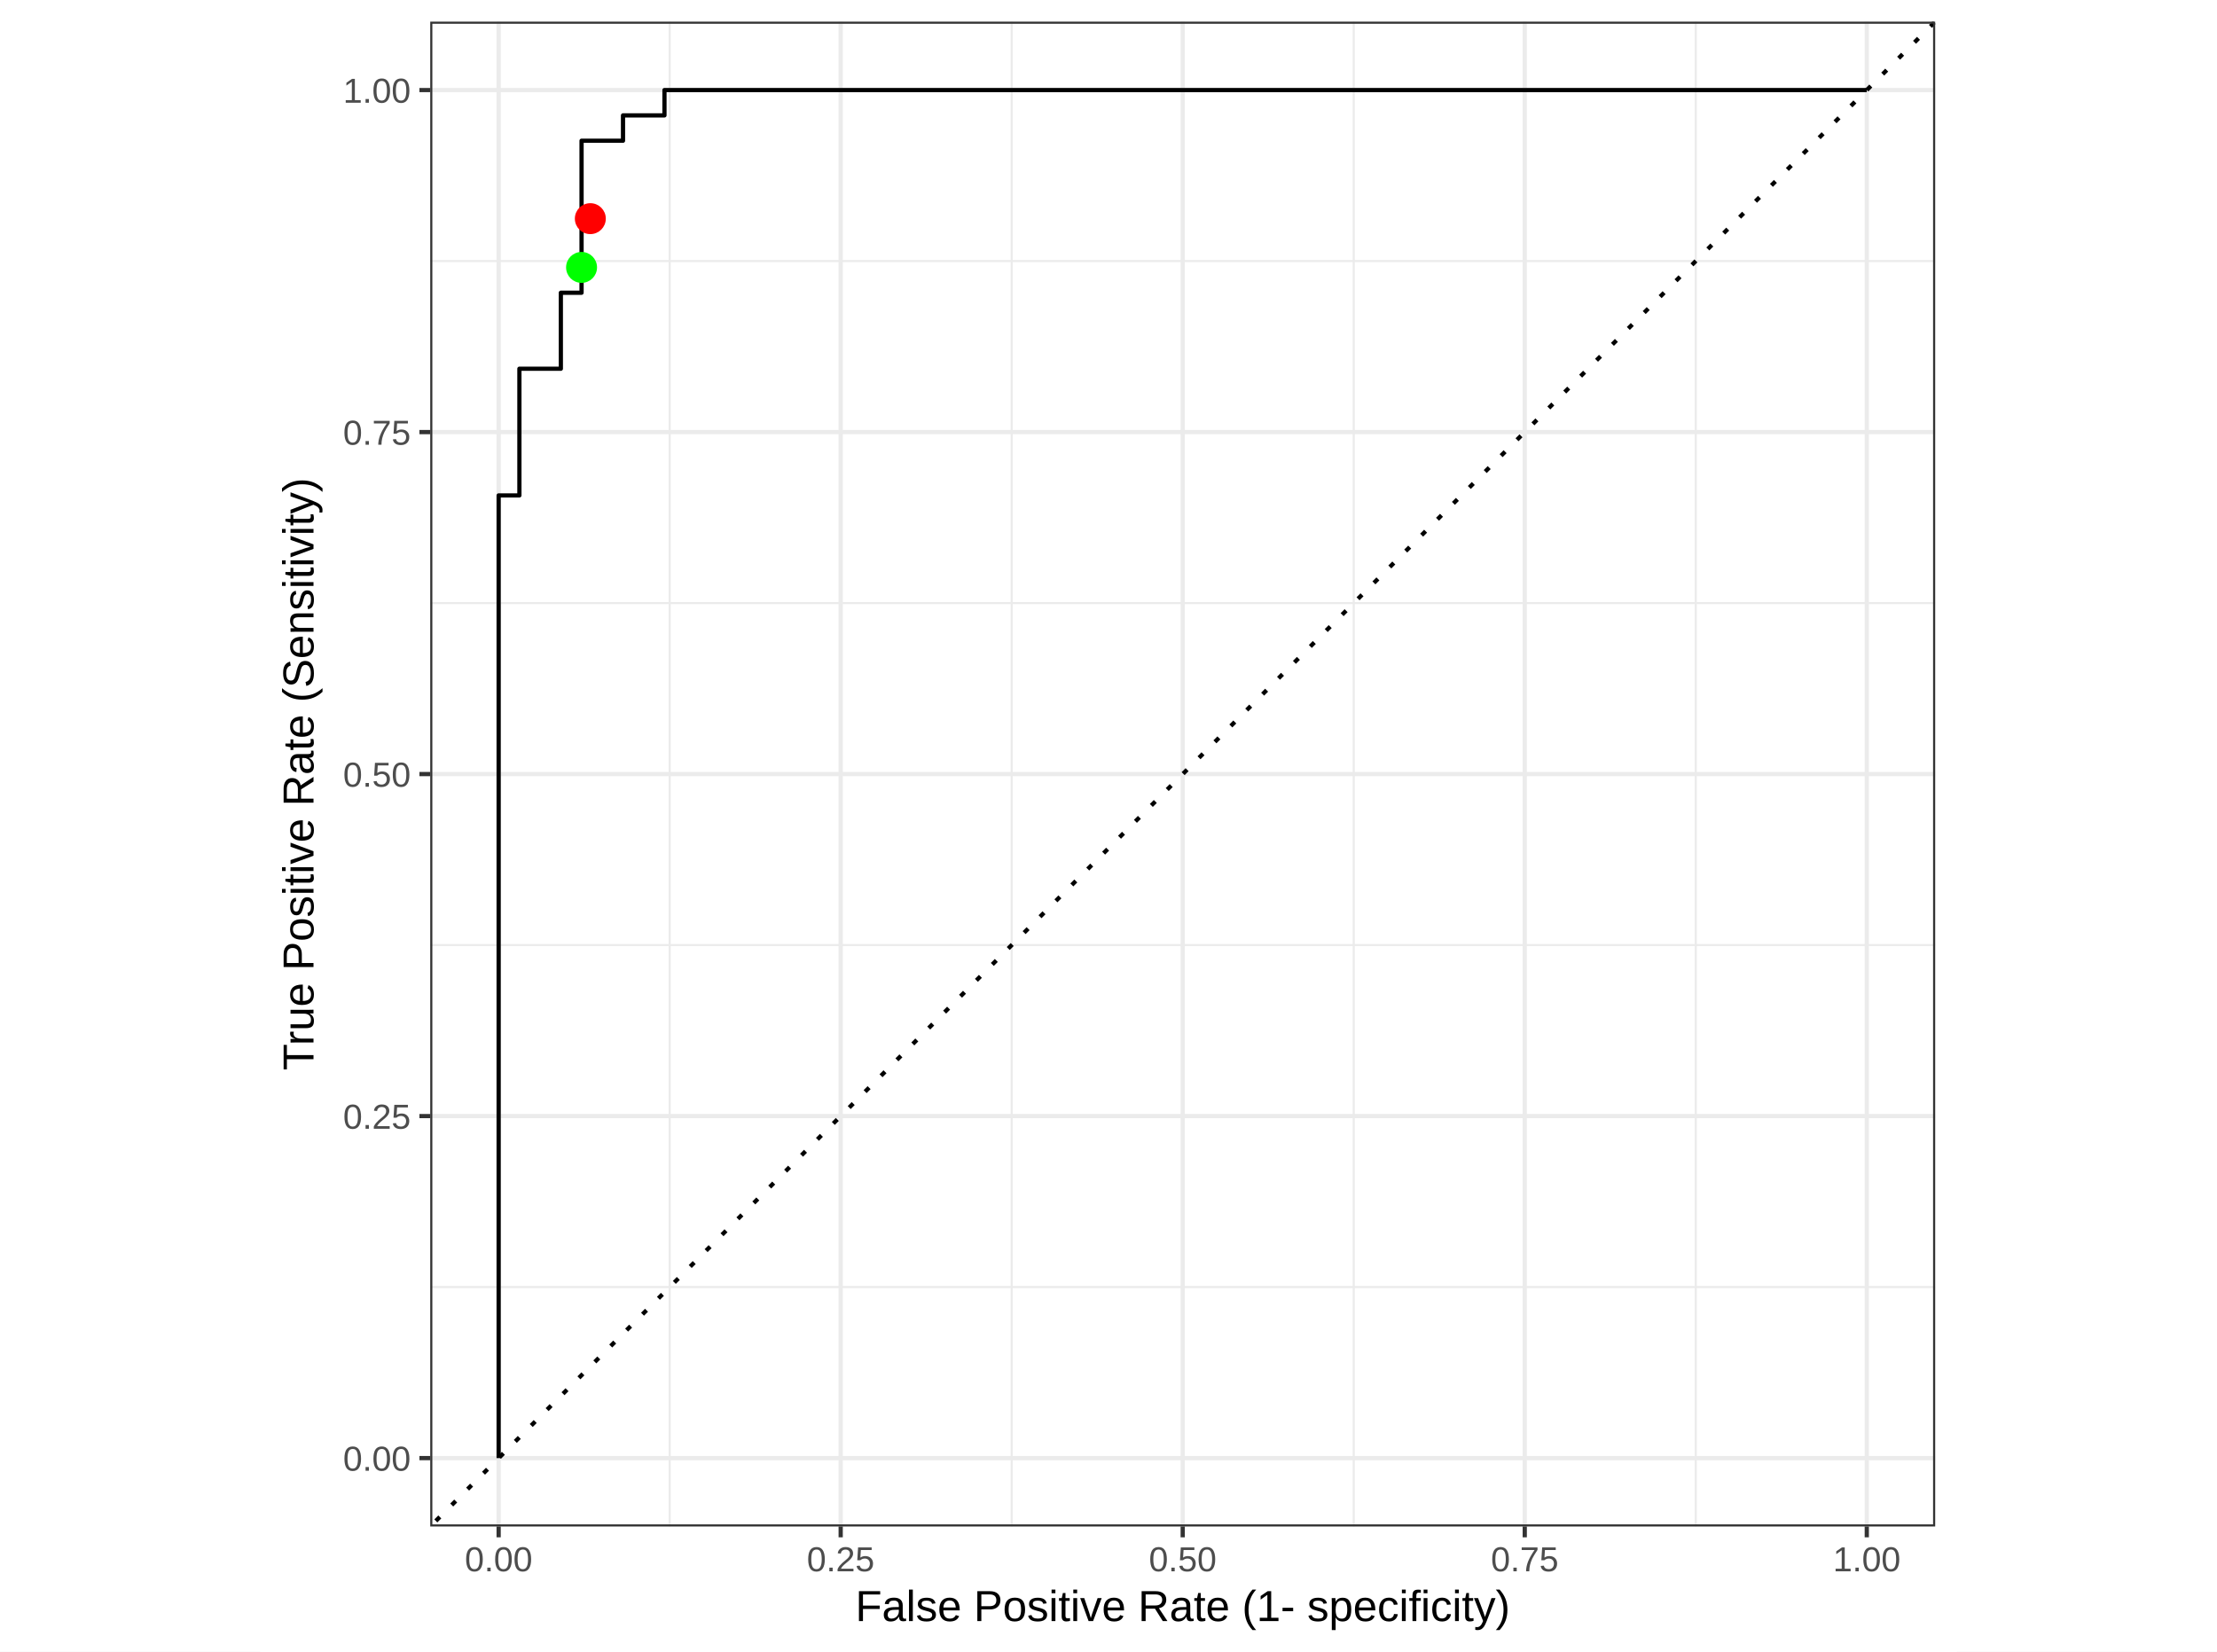
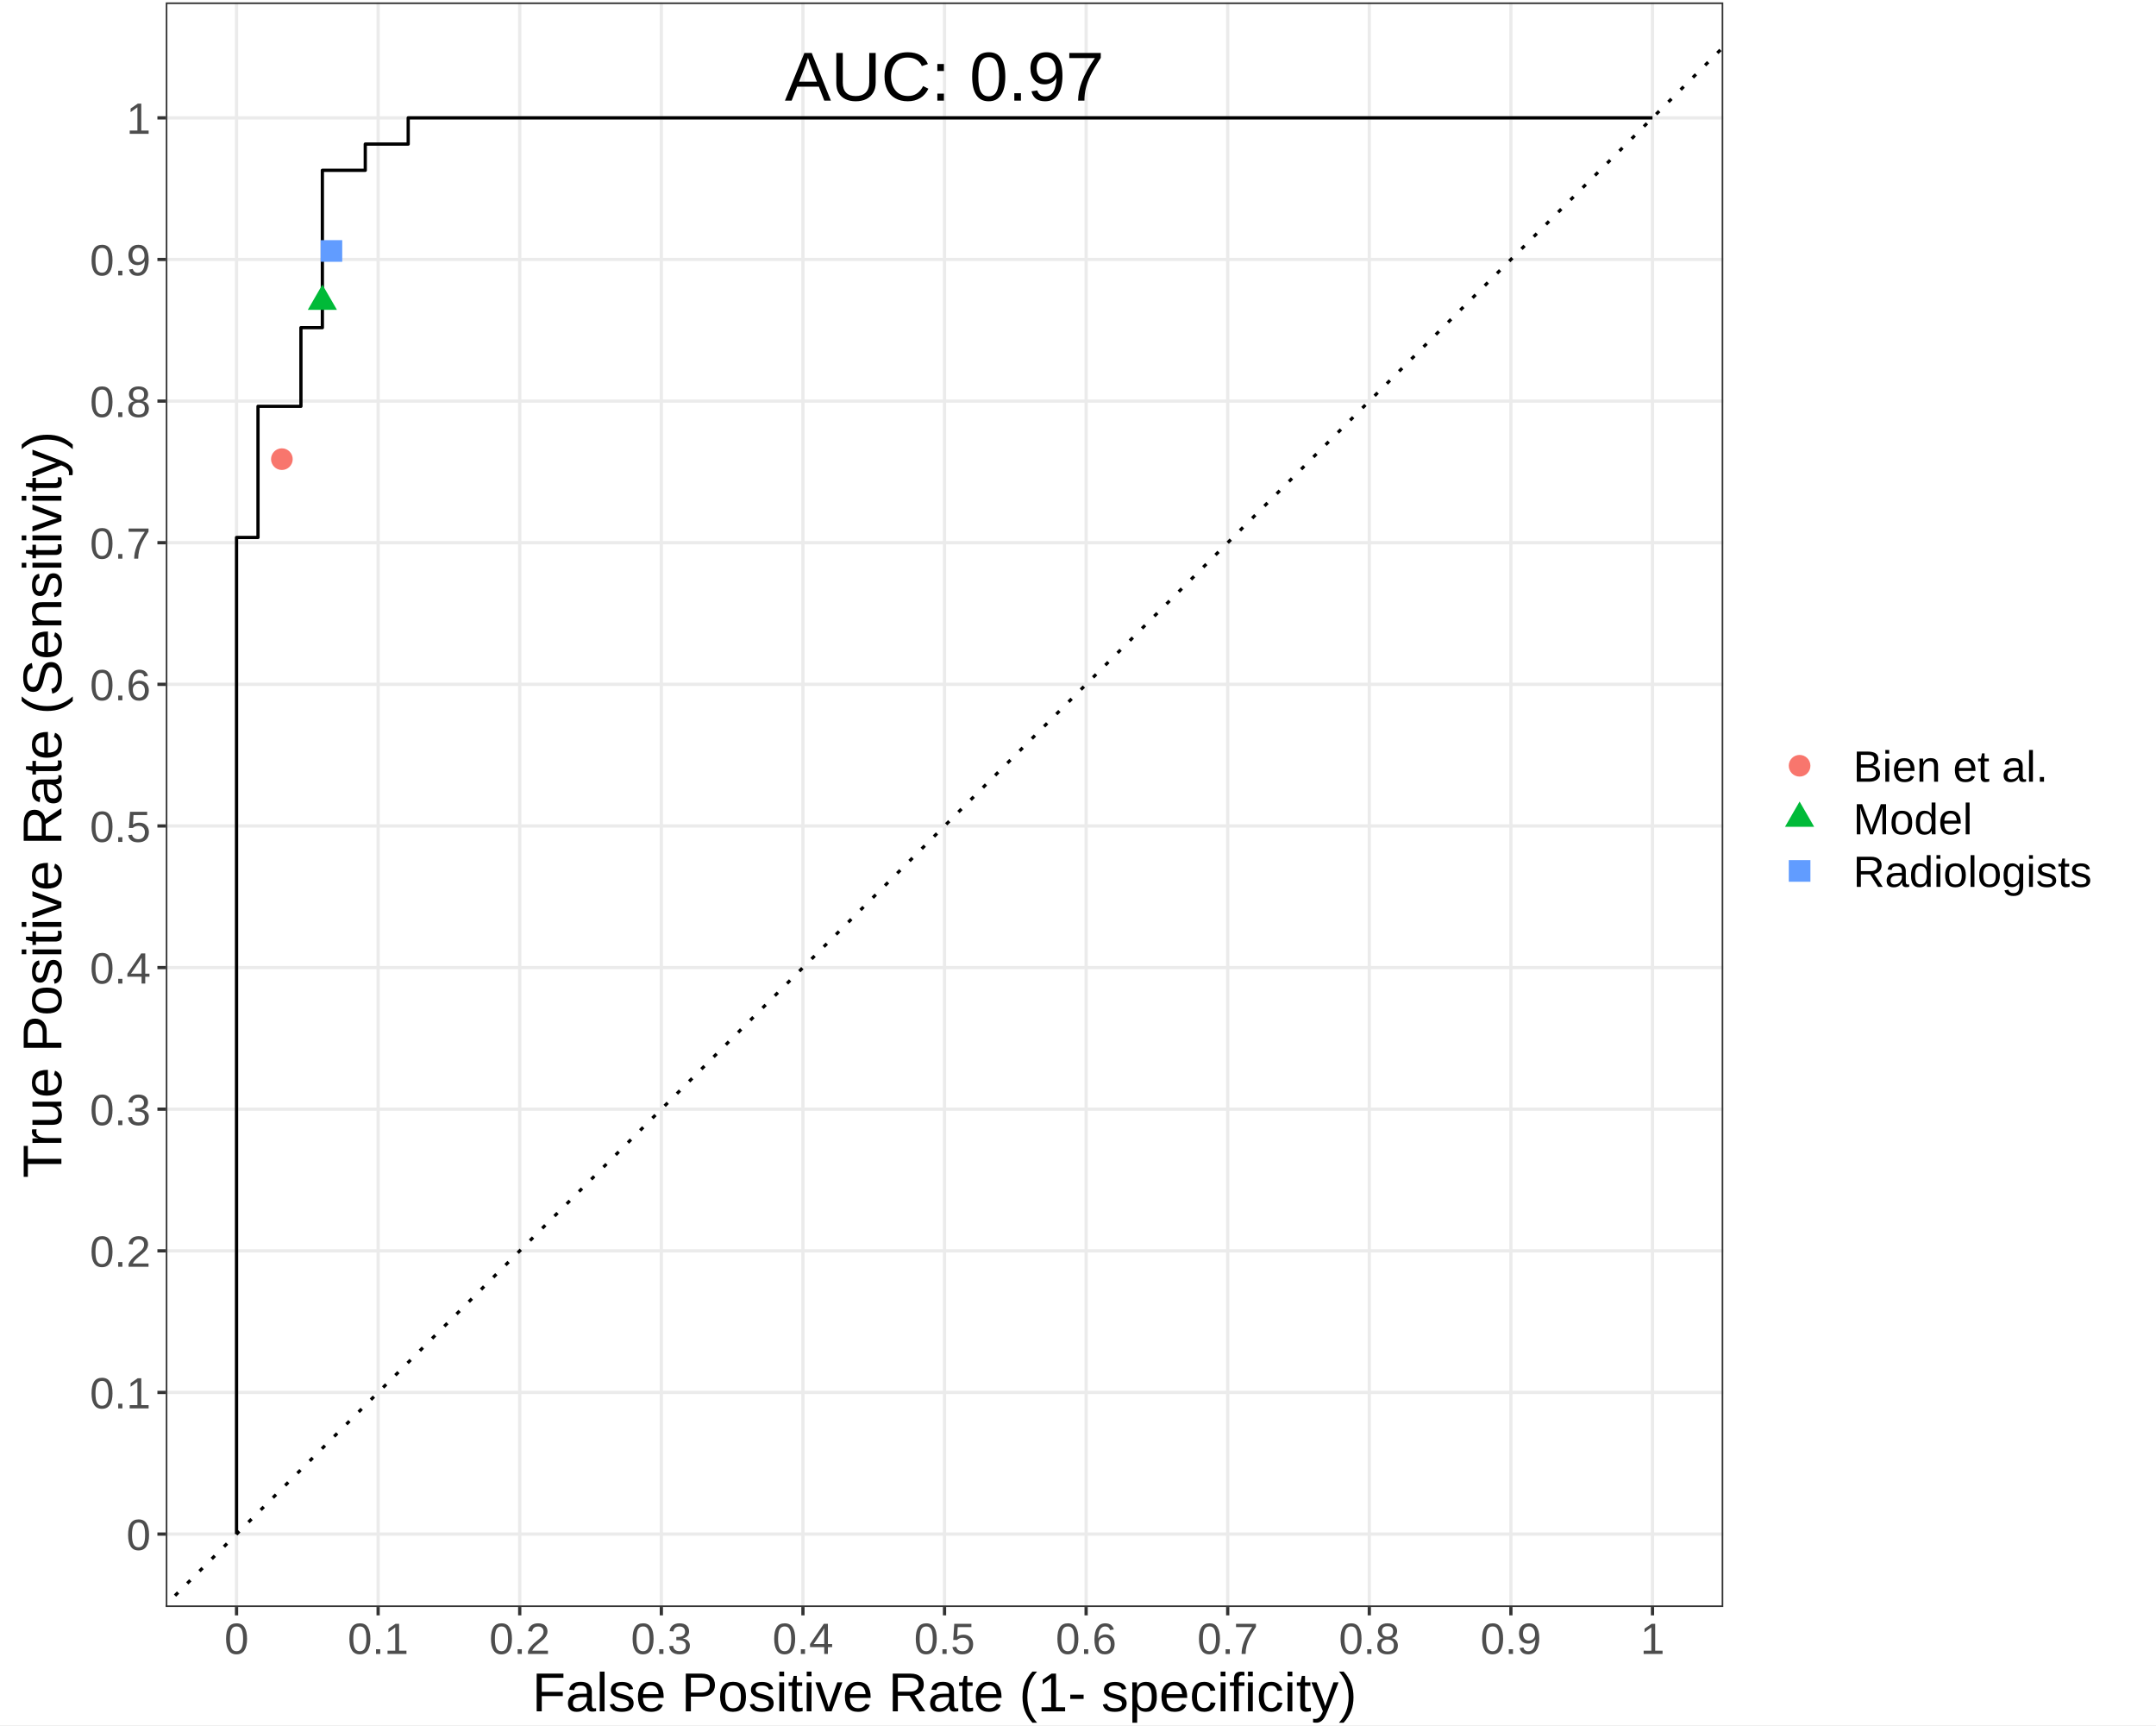
- <svg xmlns="http://www.w3.org/2000/svg" class="svglite" width="561.00pt" height="418.00pt" viewBox="0 0 561.00 418.00">
+ <svg xmlns="http://www.w3.org/2000/svg" class="svglite" width="708.66pt" height="566.93pt" viewBox="0 0 708.66 566.93">
  <defs>
    <style type="text/css">
    .svglite line, .svglite polyline, .svglite polygon, .svglite path, .svglite rect, .svglite circle {
      fill: none;
      stroke: #000000;
      stroke-linecap: round;
      stroke-linejoin: round;
      stroke-miterlimit: 10.00;
    }
  </style>
  </defs>
  <rect width="100%" height="100%" style="stroke: none; fill: #FFFFFF;" />
  <defs>
-     <clipPath id="cpMC4wMHw1NjEuMDB8MC4wMHw0MTguMDA=">
-       <rect x="0.00" y="0.00" width="561.00" height="418.00" />
+     <clipPath id="cpMC4wMHw3MDguNjZ8MC4wMHw1NjYuOTM=">
+       <rect x="0.00" y="0.00" width="708.66" height="566.93" />
    </clipPath>
  </defs>
-   <g clip-path="url(#cpMC4wMHw1NjEuMDB8MC4wMHw0MTguMDA=)">
+   <g clip-path="url(#cpMC4wMHw3MDguNjZ8MC4wMHw1NjYuOTM=)">
</g>
  <defs>
-     <clipPath id="cpNjUuODN8NDk1LjE3fDAuMDB8NDE4LjAw">
-       <rect x="65.83" y="0.00" width="429.33" height="418.00" />
+     <clipPath id="cpNi4yNnw3MDIuNDF8MC4wMHw1NjYuOTM=">
+       <rect x="6.26" y="0.00" width="696.15" height="566.93" />
    </clipPath>
  </defs>
-   <g clip-path="url(#cpNjUuODN8NDk1LjE3fDAuMDB8NDE4LjAw)">
-     <rect x="65.83" y="0.00" width="429.33" height="418.00" style="stroke-width: 1.07; stroke: #FFFFFF; fill: #FFFFFF;" />
+   <g clip-path="url(#cpNi4yNnw3MDIuNDF8MC4wMHw1NjYuOTM=)">
+     <rect x="6.26" y="0.00" width="696.15" height="566.93" style="stroke-width: 1.07; stroke: #FFFFFF; fill: #FFFFFF;" />
  </g>
-   <g clip-path="url(#cpMC4wMHw1NjEuMDB8MC4wMHw0MTguMDA=)">
+   <g clip-path="url(#cpMC4wMHw3MDguNjZ8MC4wMHw1NjYuOTM=)">
</g>
  <defs>
-     <clipPath id="cpMTA4Ljg3fDQ4OS42OXw1LjQ4fDM4Ni4yOQ==">
-       <rect x="108.87" y="5.48" width="380.82" height="380.82" />
+     <clipPath id="cpNTQuNDh8NTY2LjQzfDAuODB8NTI4LjEx">
+       <rect x="54.48" y="0.80" width="511.95" height="527.31" />
    </clipPath>
  </defs>
-   <g clip-path="url(#cpMTA4Ljg3fDQ4OS42OXw1LjQ4fDM4Ni4yOQ==)">
-     <rect x="108.87" y="5.48" width="380.82" height="380.82" style="stroke-width: 1.07; stroke: none; fill: #FFFFFF;" />
-     <polyline points="108.87,325.71 489.69,325.71 " style="stroke-width: 0.53; stroke: #EBEBEB; stroke-linecap: butt;" />
-     <polyline points="108.87,239.16 489.69,239.16 " style="stroke-width: 0.53; stroke: #EBEBEB; stroke-linecap: butt;" />
-     <polyline points="108.87,152.61 489.69,152.61 " style="stroke-width: 0.53; stroke: #EBEBEB; stroke-linecap: butt;" />
-     <polyline points="108.87,66.06 489.69,66.06 " style="stroke-width: 0.53; stroke: #EBEBEB; stroke-linecap: butt;" />
-     <polyline points="169.46,386.29 169.46,5.48 " style="stroke-width: 0.53; stroke: #EBEBEB; stroke-linecap: butt;" />
-     <polyline points="256.00,386.29 256.00,5.48 " style="stroke-width: 0.53; stroke: #EBEBEB; stroke-linecap: butt;" />
-     <polyline points="342.55,386.29 342.55,5.48 " style="stroke-width: 0.53; stroke: #EBEBEB; stroke-linecap: butt;" />
-     <polyline points="429.10,386.29 429.10,5.48 " style="stroke-width: 0.53; stroke: #EBEBEB; stroke-linecap: butt;" />
-     <polyline points="108.87,368.99 489.69,368.99 " style="stroke-width: 1.07; stroke: #EBEBEB; stroke-linecap: butt;" />
-     <polyline points="108.87,282.44 489.69,282.44 " style="stroke-width: 1.07; stroke: #EBEBEB; stroke-linecap: butt;" />
-     <polyline points="108.87,195.89 489.69,195.89 " style="stroke-width: 1.07; stroke: #EBEBEB; stroke-linecap: butt;" />
-     <polyline points="108.87,109.34 489.69,109.34 " style="stroke-width: 1.07; stroke: #EBEBEB; stroke-linecap: butt;" />
-     <polyline points="108.87,22.79 489.69,22.79 " style="stroke-width: 1.07; stroke: #EBEBEB; stroke-linecap: butt;" />
-     <polyline points="126.18,386.29 126.18,5.48 " style="stroke-width: 1.07; stroke: #EBEBEB; stroke-linecap: butt;" />
-     <polyline points="212.73,386.29 212.73,5.48 " style="stroke-width: 1.07; stroke: #EBEBEB; stroke-linecap: butt;" />
-     <polyline points="299.28,386.29 299.28,5.48 " style="stroke-width: 1.07; stroke: #EBEBEB; stroke-linecap: butt;" />
-     <polyline points="385.83,386.29 385.83,5.48 " style="stroke-width: 1.07; stroke: #EBEBEB; stroke-linecap: butt;" />
-     <polyline points="472.38,386.29 472.38,5.48 " style="stroke-width: 1.07; stroke: #EBEBEB; stroke-linecap: butt;" />
-     <polyline points="472.38,22.79 472.38,22.79 467.13,22.79 461.89,22.79 456.64,22.79 451.40,22.79 446.15,22.79 440.90,22.79 435.66,22.79 430.41,22.79 425.17,22.79 419.92,22.79 414.68,22.79 409.43,22.79 404.19,22.79 398.94,22.79 393.70,22.79 388.45,22.79 383.21,22.79 377.96,22.79 372.71,22.79 367.47,22.79 362.22,22.79 356.98,22.79 351.73,22.79 346.49,22.79 341.24,22.79 336.00,22.79 330.75,22.79 325.51,22.79 320.26,22.79 315.02,22.79 309.77,22.79 304.52,22.79 299.28,22.79 294.03,22.79 288.79,22.79 283.54,22.79 278.30,22.79 273.05,22.79 267.81,22.79 262.56,22.79 257.32,22.79 252.07,22.79 246.83,22.79 241.58,22.79 236.33,22.79 231.09,22.79 225.84,22.79 220.60,22.79 215.35,22.79 210.11,22.79 204.86,22.79 199.62,22.79 194.37,22.79 189.13,22.79 183.88,22.79 178.64,22.79 173.39,22.79 168.14,22.79 168.14,29.20 162.90,29.20 157.65,29.20 157.65,35.61 152.41,35.61 147.16,35.61 147.16,42.02 147.16,48.43 147.16,54.84 147.16,61.26 147.16,67.67 147.16,74.08 141.92,74.08 141.92,80.49 141.92,86.90 141.92,93.31 136.67,93.31 131.43,93.31 131.43,99.72 131.43,106.13 131.43,112.54 131.43,118.95 131.43,125.37 126.18,125.37 126.18,131.78 126.18,138.19 126.18,144.60 126.18,151.01 126.18,157.42 126.18,163.83 126.18,170.24 126.18,176.65 126.18,183.07 126.18,189.48 126.18,195.89 126.18,202.30 126.18,208.71 126.18,215.12 126.18,221.53 126.18,227.94 126.18,234.35 126.18,240.76 126.18,247.18 126.18,253.59 126.18,260.00 126.18,266.41 126.18,272.82 126.18,279.23 126.18,285.64 126.18,292.05 126.18,298.46 126.18,304.87 126.18,311.29 126.18,317.70 126.18,324.11 126.18,330.52 126.18,336.93 126.18,343.34 126.18,349.75 126.18,356.16 126.18,362.57 126.18,368.99 " style="stroke-width: 1.07; stroke-linecap: butt;" />
-     <line x1="-271.94" y1="767.11" x2="870.50" y2="-375.34" style="stroke-width: 1.07; stroke-dasharray: 1.42,4.27; stroke-linecap: butt;" />
-     <circle cx="149.38" cy="55.33" r="3.56" style="stroke-width: 0.71; stroke: #FF0000; fill: #FF0000;" />
-     <circle cx="147.16" cy="67.67" r="3.56" style="stroke-width: 0.71; stroke: #00FF00; fill: #00FF00;" />
-     <rect x="108.87" y="5.48" width="380.82" height="380.82" style="stroke-width: 1.07; stroke: #333333;" />
+   <g clip-path="url(#cpNTQuNDh8NTY2LjQzfDAuODB8NTI4LjEx)">
+     <rect x="54.48" y="0.80" width="511.95" height="527.31" style="stroke-width: 1.07; stroke: none; fill: #FFFFFF;" />
+     <polyline points="54.48,504.14 566.43,504.14 " style="stroke-width: 1.07; stroke: #EBEBEB; stroke-linecap: butt;" />
+     <polyline points="54.48,457.60 566.43,457.60 " style="stroke-width: 1.07; stroke: #EBEBEB; stroke-linecap: butt;" />
+     <polyline points="54.48,411.06 566.43,411.06 " style="stroke-width: 1.07; stroke: #EBEBEB; stroke-linecap: butt;" />
+     <polyline points="54.48,364.51 566.43,364.51 " style="stroke-width: 1.07; stroke: #EBEBEB; stroke-linecap: butt;" />
+     <polyline points="54.48,317.97 566.43,317.97 " style="stroke-width: 1.07; stroke: #EBEBEB; stroke-linecap: butt;" />
+     <polyline points="54.48,271.43 566.43,271.43 " style="stroke-width: 1.07; stroke: #EBEBEB; stroke-linecap: butt;" />
+     <polyline points="54.48,224.89 566.43,224.89 " style="stroke-width: 1.07; stroke: #EBEBEB; stroke-linecap: butt;" />
+     <polyline points="54.48,178.35 566.43,178.35 " style="stroke-width: 1.07; stroke: #EBEBEB; stroke-linecap: butt;" />
+     <polyline points="54.48,131.81 566.43,131.81 " style="stroke-width: 1.07; stroke: #EBEBEB; stroke-linecap: butt;" />
+     <polyline points="54.48,85.27 566.43,85.27 " style="stroke-width: 1.07; stroke: #EBEBEB; stroke-linecap: butt;" />
+     <polyline points="54.48,38.73 566.43,38.73 " style="stroke-width: 1.07; stroke: #EBEBEB; stroke-linecap: butt;" />
+     <polyline points="77.75,528.11 77.75,0.80 " style="stroke-width: 1.07; stroke: #EBEBEB; stroke-linecap: butt;" />
+     <polyline points="124.29,528.11 124.29,0.80 " style="stroke-width: 1.07; stroke: #EBEBEB; stroke-linecap: butt;" />
+     <polyline points="170.83,528.11 170.83,0.80 " style="stroke-width: 1.07; stroke: #EBEBEB; stroke-linecap: butt;" />
+     <polyline points="217.38,528.11 217.38,0.80 " style="stroke-width: 1.07; stroke: #EBEBEB; stroke-linecap: butt;" />
+     <polyline points="263.92,528.11 263.92,0.80 " style="stroke-width: 1.07; stroke: #EBEBEB; stroke-linecap: butt;" />
+     <polyline points="310.46,528.11 310.46,0.80 " style="stroke-width: 1.07; stroke: #EBEBEB; stroke-linecap: butt;" />
+     <polyline points="357.00,528.11 357.00,0.80 " style="stroke-width: 1.07; stroke: #EBEBEB; stroke-linecap: butt;" />
+     <polyline points="403.54,528.11 403.54,0.80 " style="stroke-width: 1.07; stroke: #EBEBEB; stroke-linecap: butt;" />
+     <polyline points="450.08,528.11 450.08,0.80 " style="stroke-width: 1.07; stroke: #EBEBEB; stroke-linecap: butt;" />
+     <polyline points="496.62,528.11 496.62,0.80 " style="stroke-width: 1.07; stroke: #EBEBEB; stroke-linecap: butt;" />
+     <polyline points="543.16,528.11 543.16,0.80 " style="stroke-width: 1.07; stroke: #EBEBEB; stroke-linecap: butt;" />
+     <polyline points="543.16,38.73 543.16,38.73 536.11,38.73 529.06,38.73 522.01,38.73 514.96,38.73 507.90,38.73 500.85,38.73 493.80,38.73 486.75,38.73 479.70,38.73 472.65,38.73 465.59,38.73 458.54,38.73 451.49,38.73 444.44,38.73 437.39,38.73 430.34,38.73 423.28,38.73 416.23,38.73 409.18,38.73 402.13,38.73 395.08,38.73 388.03,38.73 380.97,38.73 373.92,38.73 366.87,38.73 359.82,38.73 352.77,38.73 345.72,38.73 338.66,38.73 331.61,38.73 324.56,38.73 317.51,38.73 310.46,38.73 303.41,38.73 296.35,38.73 289.30,38.73 282.25,38.73 275.20,38.73 268.15,38.73 261.10,38.73 254.04,38.73 246.99,38.73 239.94,38.73 232.89,38.73 225.84,38.73 218.79,38.73 211.73,38.73 204.68,38.73 197.63,38.73 190.58,38.73 183.53,38.73 176.48,38.73 169.42,38.73 162.37,38.73 155.32,38.73 148.27,38.73 141.22,38.73 134.17,38.73 134.17,47.35 127.11,47.35 120.06,47.35 120.06,55.97 113.01,55.97 105.96,55.97 105.96,64.58 105.96,73.20 105.96,81.82 105.96,90.44 105.96,99.06 105.96,107.68 98.91,107.68 98.91,116.30 98.91,124.91 98.91,133.53 91.86,133.53 84.80,133.53 84.80,142.15 84.80,150.77 84.80,159.39 84.80,168.01 84.80,176.63 77.75,176.63 77.75,185.25 77.75,193.86 77.75,202.48 77.75,211.10 77.75,219.72 77.75,228.34 77.75,236.96 77.75,245.58 77.75,254.20 77.75,262.81 77.75,271.43 77.75,280.05 77.75,288.67 77.75,297.29 77.75,305.91 77.75,314.53 77.75,323.14 77.75,331.76 77.75,340.38 77.75,349.00 77.75,357.62 77.75,366.24 77.75,374.86 77.75,383.48 77.75,392.09 77.75,400.71 77.75,409.33 77.75,417.95 77.75,426.57 77.75,435.19 77.75,443.81 77.75,452.42 77.75,461.04 77.75,469.66 77.75,478.28 77.75,486.90 77.75,495.52 77.75,504.14 " style="stroke-width: 1.07; stroke-linecap: butt;" />
+     <line x1="-457.47" y1="1039.36" x2="1078.38" y2="-496.49" style="stroke-width: 1.07; stroke-dasharray: 1.42,4.27; stroke-linecap: butt;" />
+     <polygon points="105.96,93.53 110.75,101.82 101.17,101.82 " style="stroke-width: 0.71; stroke: none; fill: #00BA38;" />
+     <circle cx="92.65" cy="150.89" r="3.56" style="stroke-width: 0.71; stroke: none; fill: #F8766D;" />
+     <polygon points="105.38,86.03 112.49,86.03 112.49,78.92 105.38,78.92 " style="stroke-width: 0.71; stroke: none; fill: #619CFF;" />
+     <text x="310.46" y="33.06" text-anchor="middle" style="font-size: 22.76px; font-family: Arial;" textLength="113.64px" lengthAdjust="spacingAndGlyphs">AUC: 0.97</text>
+     <rect x="54.48" y="0.80" width="511.95" height="527.31" style="stroke-width: 1.07; stroke: #333333;" />
  </g>
-   <g clip-path="url(#cpMC4wMHw1NjEuMDB8MC4wMHw0MTguMDA=)">
-     <text x="103.94" y="372.19" text-anchor="end" style="font-size: 8.80px; fill: #4D4D4D; font-family: Arial;" textLength="19.58px" lengthAdjust="spacingAndGlyphs">0.00</text>
-     <text x="103.94" y="285.64" text-anchor="end" style="font-size: 8.80px; fill: #4D4D4D; font-family: Arial;" textLength="19.58px" lengthAdjust="spacingAndGlyphs">0.25</text>
-     <text x="103.94" y="199.09" text-anchor="end" style="font-size: 8.80px; fill: #4D4D4D; font-family: Arial;" textLength="19.58px" lengthAdjust="spacingAndGlyphs">0.50</text>
-     <text x="103.94" y="112.55" text-anchor="end" style="font-size: 8.80px; fill: #4D4D4D; font-family: Arial;" textLength="19.58px" lengthAdjust="spacingAndGlyphs">0.75</text>
-     <text x="103.94" y="26.00" text-anchor="end" style="font-size: 8.80px; fill: #4D4D4D; font-family: Arial;" textLength="19.58px" lengthAdjust="spacingAndGlyphs">1.00</text>
-     <polyline points="106.13,368.99 108.87,368.99 " style="stroke-width: 1.07; stroke: #333333; stroke-linecap: butt;" />
-     <polyline points="106.13,282.44 108.87,282.44 " style="stroke-width: 1.07; stroke: #333333; stroke-linecap: butt;" />
-     <polyline points="106.13,195.89 108.87,195.89 " style="stroke-width: 1.07; stroke: #333333; stroke-linecap: butt;" />
-     <polyline points="106.13,109.34 108.87,109.34 " style="stroke-width: 1.07; stroke: #333333; stroke-linecap: butt;" />
-     <polyline points="106.13,22.79 108.87,22.79 " style="stroke-width: 1.07; stroke: #333333; stroke-linecap: butt;" />
-     <polyline points="126.18,389.03 126.18,386.29 " style="stroke-width: 1.07; stroke: #333333; stroke-linecap: butt;" />
-     <polyline points="212.73,389.03 212.73,386.29 " style="stroke-width: 1.07; stroke: #333333; stroke-linecap: butt;" />
-     <polyline points="299.28,389.03 299.28,386.29 " style="stroke-width: 1.07; stroke: #333333; stroke-linecap: butt;" />
-     <polyline points="385.83,389.03 385.83,386.29 " style="stroke-width: 1.07; stroke: #333333; stroke-linecap: butt;" />
-     <polyline points="472.38,389.03 472.38,386.29 " style="stroke-width: 1.07; stroke: #333333; stroke-linecap: butt;" />
-     <text x="126.18" y="397.64" text-anchor="middle" style="font-size: 8.80px; fill: #4D4D4D; font-family: Arial;" textLength="19.58px" lengthAdjust="spacingAndGlyphs">0.00</text>
-     <text x="212.73" y="397.64" text-anchor="middle" style="font-size: 8.80px; fill: #4D4D4D; font-family: Arial;" textLength="19.58px" lengthAdjust="spacingAndGlyphs">0.25</text>
-     <text x="299.28" y="397.64" text-anchor="middle" style="font-size: 8.80px; fill: #4D4D4D; font-family: Arial;" textLength="19.58px" lengthAdjust="spacingAndGlyphs">0.50</text>
-     <text x="385.83" y="397.64" text-anchor="middle" style="font-size: 8.80px; fill: #4D4D4D; font-family: Arial;" textLength="19.58px" lengthAdjust="spacingAndGlyphs">0.75</text>
-     <text x="472.38" y="397.64" text-anchor="middle" style="font-size: 8.80px; fill: #4D4D4D; font-family: Arial;" textLength="19.58px" lengthAdjust="spacingAndGlyphs">1.00</text>
-     <text x="299.28" y="410.23" text-anchor="middle" style="font-size: 11.00px; font-family: Arial;" textLength="184.26px" lengthAdjust="spacingAndGlyphs">False Positive Rate (1- specificity)</text>
-     <text transform="translate(79.33,195.89) rotate(-90)" text-anchor="middle" style="font-size: 11.00px; font-family: Arial;" textLength="167.35px" lengthAdjust="spacingAndGlyphs">True Positive Rate (Sensitivity)</text>
+   <g clip-path="url(#cpMC4wMHw3MDguNjZ8MC4wMHw1NjYuOTM=)">
+     <text x="49.55" y="509.38" text-anchor="end" style="font-size: 14.40px; fill: #4D4D4D; font-family: Arial;" textLength="9.16px" lengthAdjust="spacingAndGlyphs">0</text>
+     <text x="49.55" y="462.84" text-anchor="end" style="font-size: 14.40px; fill: #4D4D4D; font-family: Arial;" textLength="22.89px" lengthAdjust="spacingAndGlyphs">0.1</text>
+     <text x="49.55" y="416.30" text-anchor="end" style="font-size: 14.40px; fill: #4D4D4D; font-family: Arial;" textLength="22.89px" lengthAdjust="spacingAndGlyphs">0.2</text>
+     <text x="49.55" y="369.76" text-anchor="end" style="font-size: 14.40px; fill: #4D4D4D; font-family: Arial;" textLength="22.89px" lengthAdjust="spacingAndGlyphs">0.3</text>
+     <text x="49.55" y="323.22" text-anchor="end" style="font-size: 14.40px; fill: #4D4D4D; font-family: Arial;" textLength="22.89px" lengthAdjust="spacingAndGlyphs">0.4</text>
+     <text x="49.55" y="276.68" text-anchor="end" style="font-size: 14.40px; fill: #4D4D4D; font-family: Arial;" textLength="22.89px" lengthAdjust="spacingAndGlyphs">0.5</text>
+     <text x="49.55" y="230.14" text-anchor="end" style="font-size: 14.40px; fill: #4D4D4D; font-family: Arial;" textLength="22.89px" lengthAdjust="spacingAndGlyphs">0.6</text>
+     <text x="49.55" y="183.60" text-anchor="end" style="font-size: 14.40px; fill: #4D4D4D; font-family: Arial;" textLength="22.89px" lengthAdjust="spacingAndGlyphs">0.7</text>
+     <text x="49.55" y="137.05" text-anchor="end" style="font-size: 14.40px; fill: #4D4D4D; font-family: Arial;" textLength="22.89px" lengthAdjust="spacingAndGlyphs">0.8</text>
+     <text x="49.55" y="90.51" text-anchor="end" style="font-size: 14.40px; fill: #4D4D4D; font-family: Arial;" textLength="22.89px" lengthAdjust="spacingAndGlyphs">0.9</text>
+     <text x="49.55" y="43.97" text-anchor="end" style="font-size: 14.40px; fill: #4D4D4D; font-family: Arial;" textLength="9.16px" lengthAdjust="spacingAndGlyphs">1</text>
+     <polyline points="51.74,504.14 54.48,504.14 " style="stroke-width: 1.07; stroke: #333333; stroke-linecap: butt;" />
+     <polyline points="51.74,457.60 54.48,457.60 " style="stroke-width: 1.07; stroke: #333333; stroke-linecap: butt;" />
+     <polyline points="51.74,411.06 54.48,411.06 " style="stroke-width: 1.07; stroke: #333333; stroke-linecap: butt;" />
+     <polyline points="51.74,364.51 54.48,364.51 " style="stroke-width: 1.07; stroke: #333333; stroke-linecap: butt;" />
+     <polyline points="51.74,317.97 54.48,317.97 " style="stroke-width: 1.07; stroke: #333333; stroke-linecap: butt;" />
+     <polyline points="51.74,271.43 54.48,271.43 " style="stroke-width: 1.07; stroke: #333333; stroke-linecap: butt;" />
+     <polyline points="51.74,224.89 54.48,224.89 " style="stroke-width: 1.07; stroke: #333333; stroke-linecap: butt;" />
+     <polyline points="51.74,178.35 54.48,178.35 " style="stroke-width: 1.07; stroke: #333333; stroke-linecap: butt;" />
+     <polyline points="51.74,131.81 54.48,131.81 " style="stroke-width: 1.07; stroke: #333333; stroke-linecap: butt;" />
+     <polyline points="51.74,85.27 54.48,85.27 " style="stroke-width: 1.07; stroke: #333333; stroke-linecap: butt;" />
+     <polyline points="51.74,38.73 54.48,38.73 " style="stroke-width: 1.07; stroke: #333333; stroke-linecap: butt;" />
+     <polyline points="77.75,530.85 77.75,528.11 " style="stroke-width: 1.07; stroke: #333333; stroke-linecap: butt;" />
+     <polyline points="124.29,530.85 124.29,528.11 " style="stroke-width: 1.07; stroke: #333333; stroke-linecap: butt;" />
+     <polyline points="170.83,530.85 170.83,528.11 " style="stroke-width: 1.07; stroke: #333333; stroke-linecap: butt;" />
+     <polyline points="217.38,530.85 217.38,528.11 " style="stroke-width: 1.07; stroke: #333333; stroke-linecap: butt;" />
+     <polyline points="263.92,530.85 263.92,528.11 " style="stroke-width: 1.07; stroke: #333333; stroke-linecap: butt;" />
+     <polyline points="310.46,530.85 310.46,528.11 " style="stroke-width: 1.07; stroke: #333333; stroke-linecap: butt;" />
+     <polyline points="357.00,530.85 357.00,528.11 " style="stroke-width: 1.07; stroke: #333333; stroke-linecap: butt;" />
+     <polyline points="403.54,530.85 403.54,528.11 " style="stroke-width: 1.07; stroke: #333333; stroke-linecap: butt;" />
+     <polyline points="450.08,530.85 450.08,528.11 " style="stroke-width: 1.07; stroke: #333333; stroke-linecap: butt;" />
+     <polyline points="496.62,530.85 496.62,528.11 " style="stroke-width: 1.07; stroke: #333333; stroke-linecap: butt;" />
+     <polyline points="543.16,530.85 543.16,528.11 " style="stroke-width: 1.07; stroke: #333333; stroke-linecap: butt;" />
+     <text x="77.75" y="543.53" text-anchor="middle" style="font-size: 14.40px; fill: #4D4D4D; font-family: Arial;" textLength="9.16px" lengthAdjust="spacingAndGlyphs">0</text>
+     <text x="124.29" y="543.53" text-anchor="middle" style="font-size: 14.40px; fill: #4D4D4D; font-family: Arial;" textLength="22.89px" lengthAdjust="spacingAndGlyphs">0.1</text>
+     <text x="170.83" y="543.53" text-anchor="middle" style="font-size: 14.40px; fill: #4D4D4D; font-family: Arial;" textLength="22.89px" lengthAdjust="spacingAndGlyphs">0.2</text>
+     <text x="217.38" y="543.53" text-anchor="middle" style="font-size: 14.40px; fill: #4D4D4D; font-family: Arial;" textLength="22.89px" lengthAdjust="spacingAndGlyphs">0.3</text>
+     <text x="263.92" y="543.53" text-anchor="middle" style="font-size: 14.40px; fill: #4D4D4D; font-family: Arial;" textLength="22.89px" lengthAdjust="spacingAndGlyphs">0.4</text>
+     <text x="310.46" y="543.53" text-anchor="middle" style="font-size: 14.40px; fill: #4D4D4D; font-family: Arial;" textLength="22.89px" lengthAdjust="spacingAndGlyphs">0.5</text>
+     <text x="357.00" y="543.53" text-anchor="middle" style="font-size: 14.40px; fill: #4D4D4D; font-family: Arial;" textLength="22.89px" lengthAdjust="spacingAndGlyphs">0.6</text>
+     <text x="403.54" y="543.53" text-anchor="middle" style="font-size: 14.40px; fill: #4D4D4D; font-family: Arial;" textLength="22.89px" lengthAdjust="spacingAndGlyphs">0.7</text>
+     <text x="450.08" y="543.53" text-anchor="middle" style="font-size: 14.40px; fill: #4D4D4D; font-family: Arial;" textLength="22.89px" lengthAdjust="spacingAndGlyphs">0.8</text>
+     <text x="496.62" y="543.53" text-anchor="middle" style="font-size: 14.40px; fill: #4D4D4D; font-family: Arial;" textLength="22.89px" lengthAdjust="spacingAndGlyphs">0.9</text>
+     <text x="543.16" y="543.53" text-anchor="middle" style="font-size: 14.40px; fill: #4D4D4D; font-family: Arial;" textLength="9.16px" lengthAdjust="spacingAndGlyphs">1</text>
+     <text x="310.46" y="562.39" text-anchor="middle" style="font-size: 18.00px; font-family: Arial;" textLength="301.48px" lengthAdjust="spacingAndGlyphs">False Positive Rate (1- specificity)</text>
+     <text transform="translate(20.18,264.45) rotate(-90)" text-anchor="middle" style="font-size: 18.00px; font-family: Arial;" textLength="273.83px" lengthAdjust="spacingAndGlyphs">True Positive Rate (Sensitivity)</text>
+     <rect x="577.39" y="228.57" width="124.22" height="71.77" style="stroke-width: 1.07; stroke: none; fill: #FFFFFF;" />
+     <rect x="582.87" y="243.01" width="17.28" height="17.28" style="stroke-width: 1.07; stroke: none; fill: #FFFFFF;" />
+     <circle cx="591.51" cy="251.65" r="3.56" style="stroke-width: 0.71; stroke: none; fill: #F8766D;" />
+     <rect x="582.87" y="260.29" width="17.28" height="17.28" style="stroke-width: 1.07; stroke: none; fill: #FFFFFF;" />
+     <polygon points="591.51,263.41 596.30,271.70 586.72,271.70 " style="stroke-width: 0.71; stroke: none; fill: #00BA38;" />
+     <rect x="582.87" y="277.57" width="17.28" height="17.28" style="stroke-width: 1.07; stroke: none; fill: #FFFFFF;" />
+     <polygon points="587.96,289.77 595.07,289.77 595.07,282.66 587.96,282.66 " style="stroke-width: 0.71; stroke: none; fill: #619CFF;" />
+     <text x="609.12" y="256.90" style="font-size: 14.40px; font-family: Arial;" textLength="72.88px" lengthAdjust="spacingAndGlyphs">Bien et al.</text>
+     <text x="609.12" y="274.18" style="font-size: 14.40px; font-family: Arial;" textLength="43.21px" lengthAdjust="spacingAndGlyphs">Model</text>
+     <text x="609.12" y="291.46" style="font-size: 14.40px; font-family: Arial;" textLength="87.01px" lengthAdjust="spacingAndGlyphs">Radiologists</text>
  </g>
</svg>
